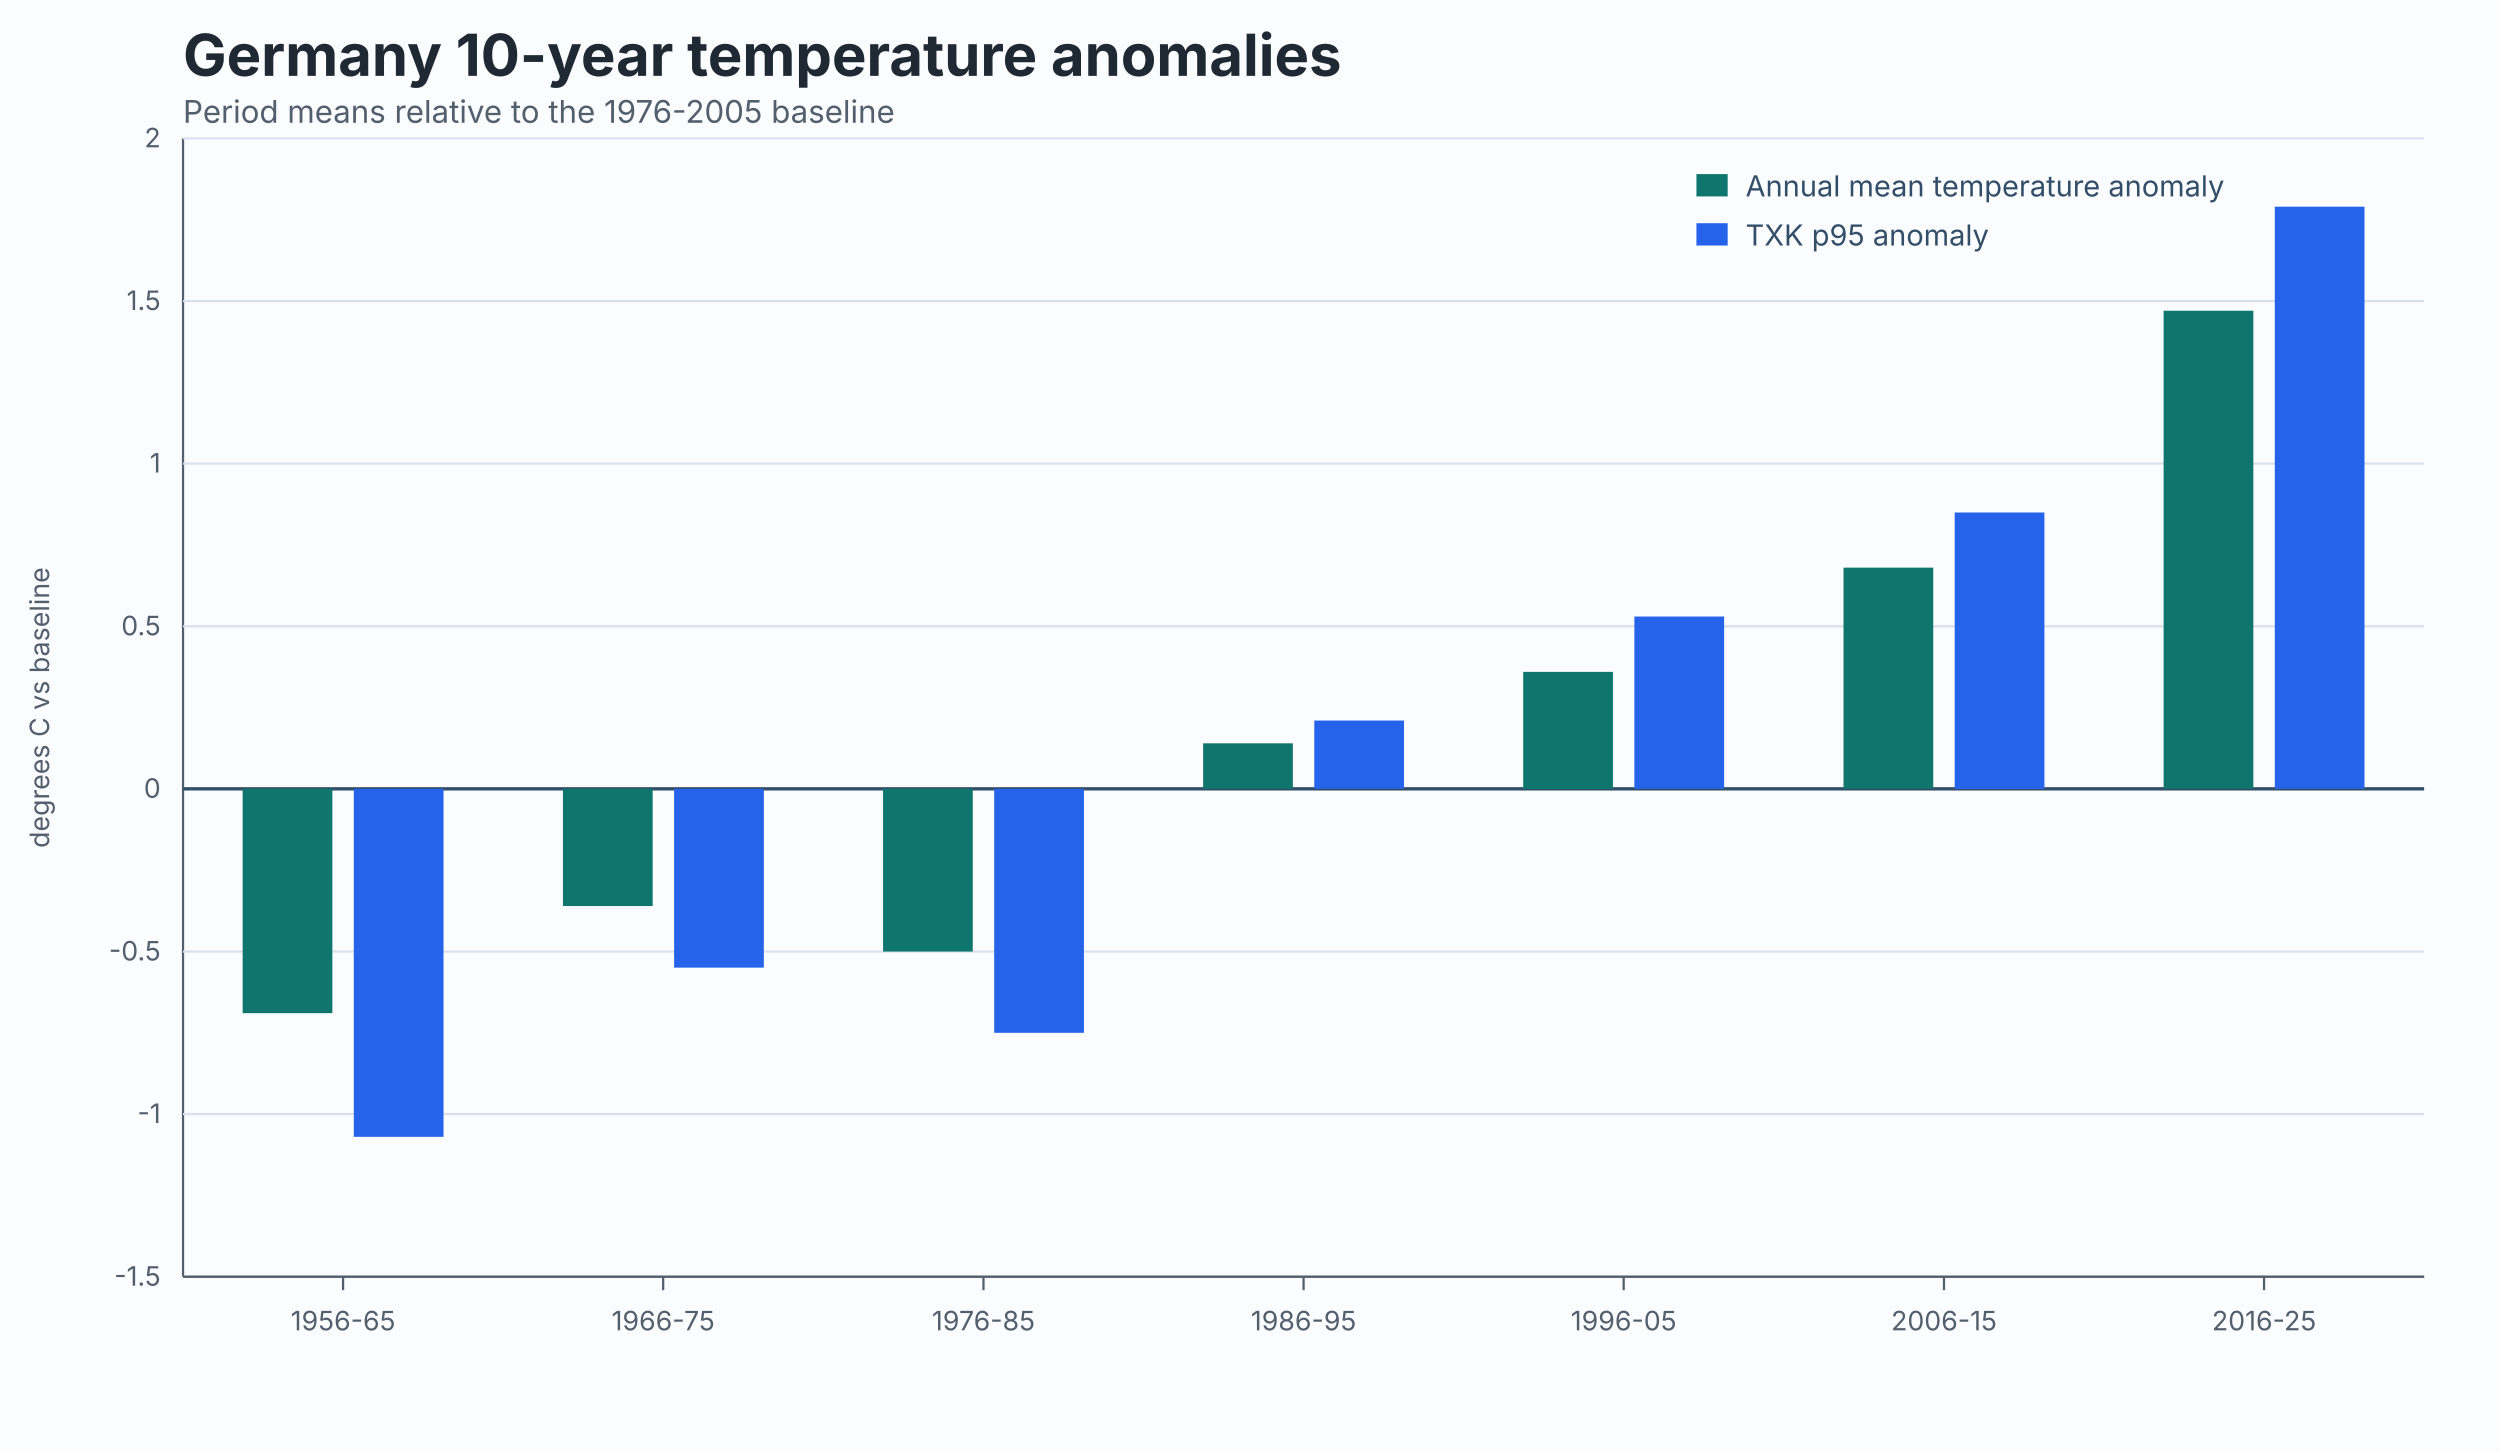
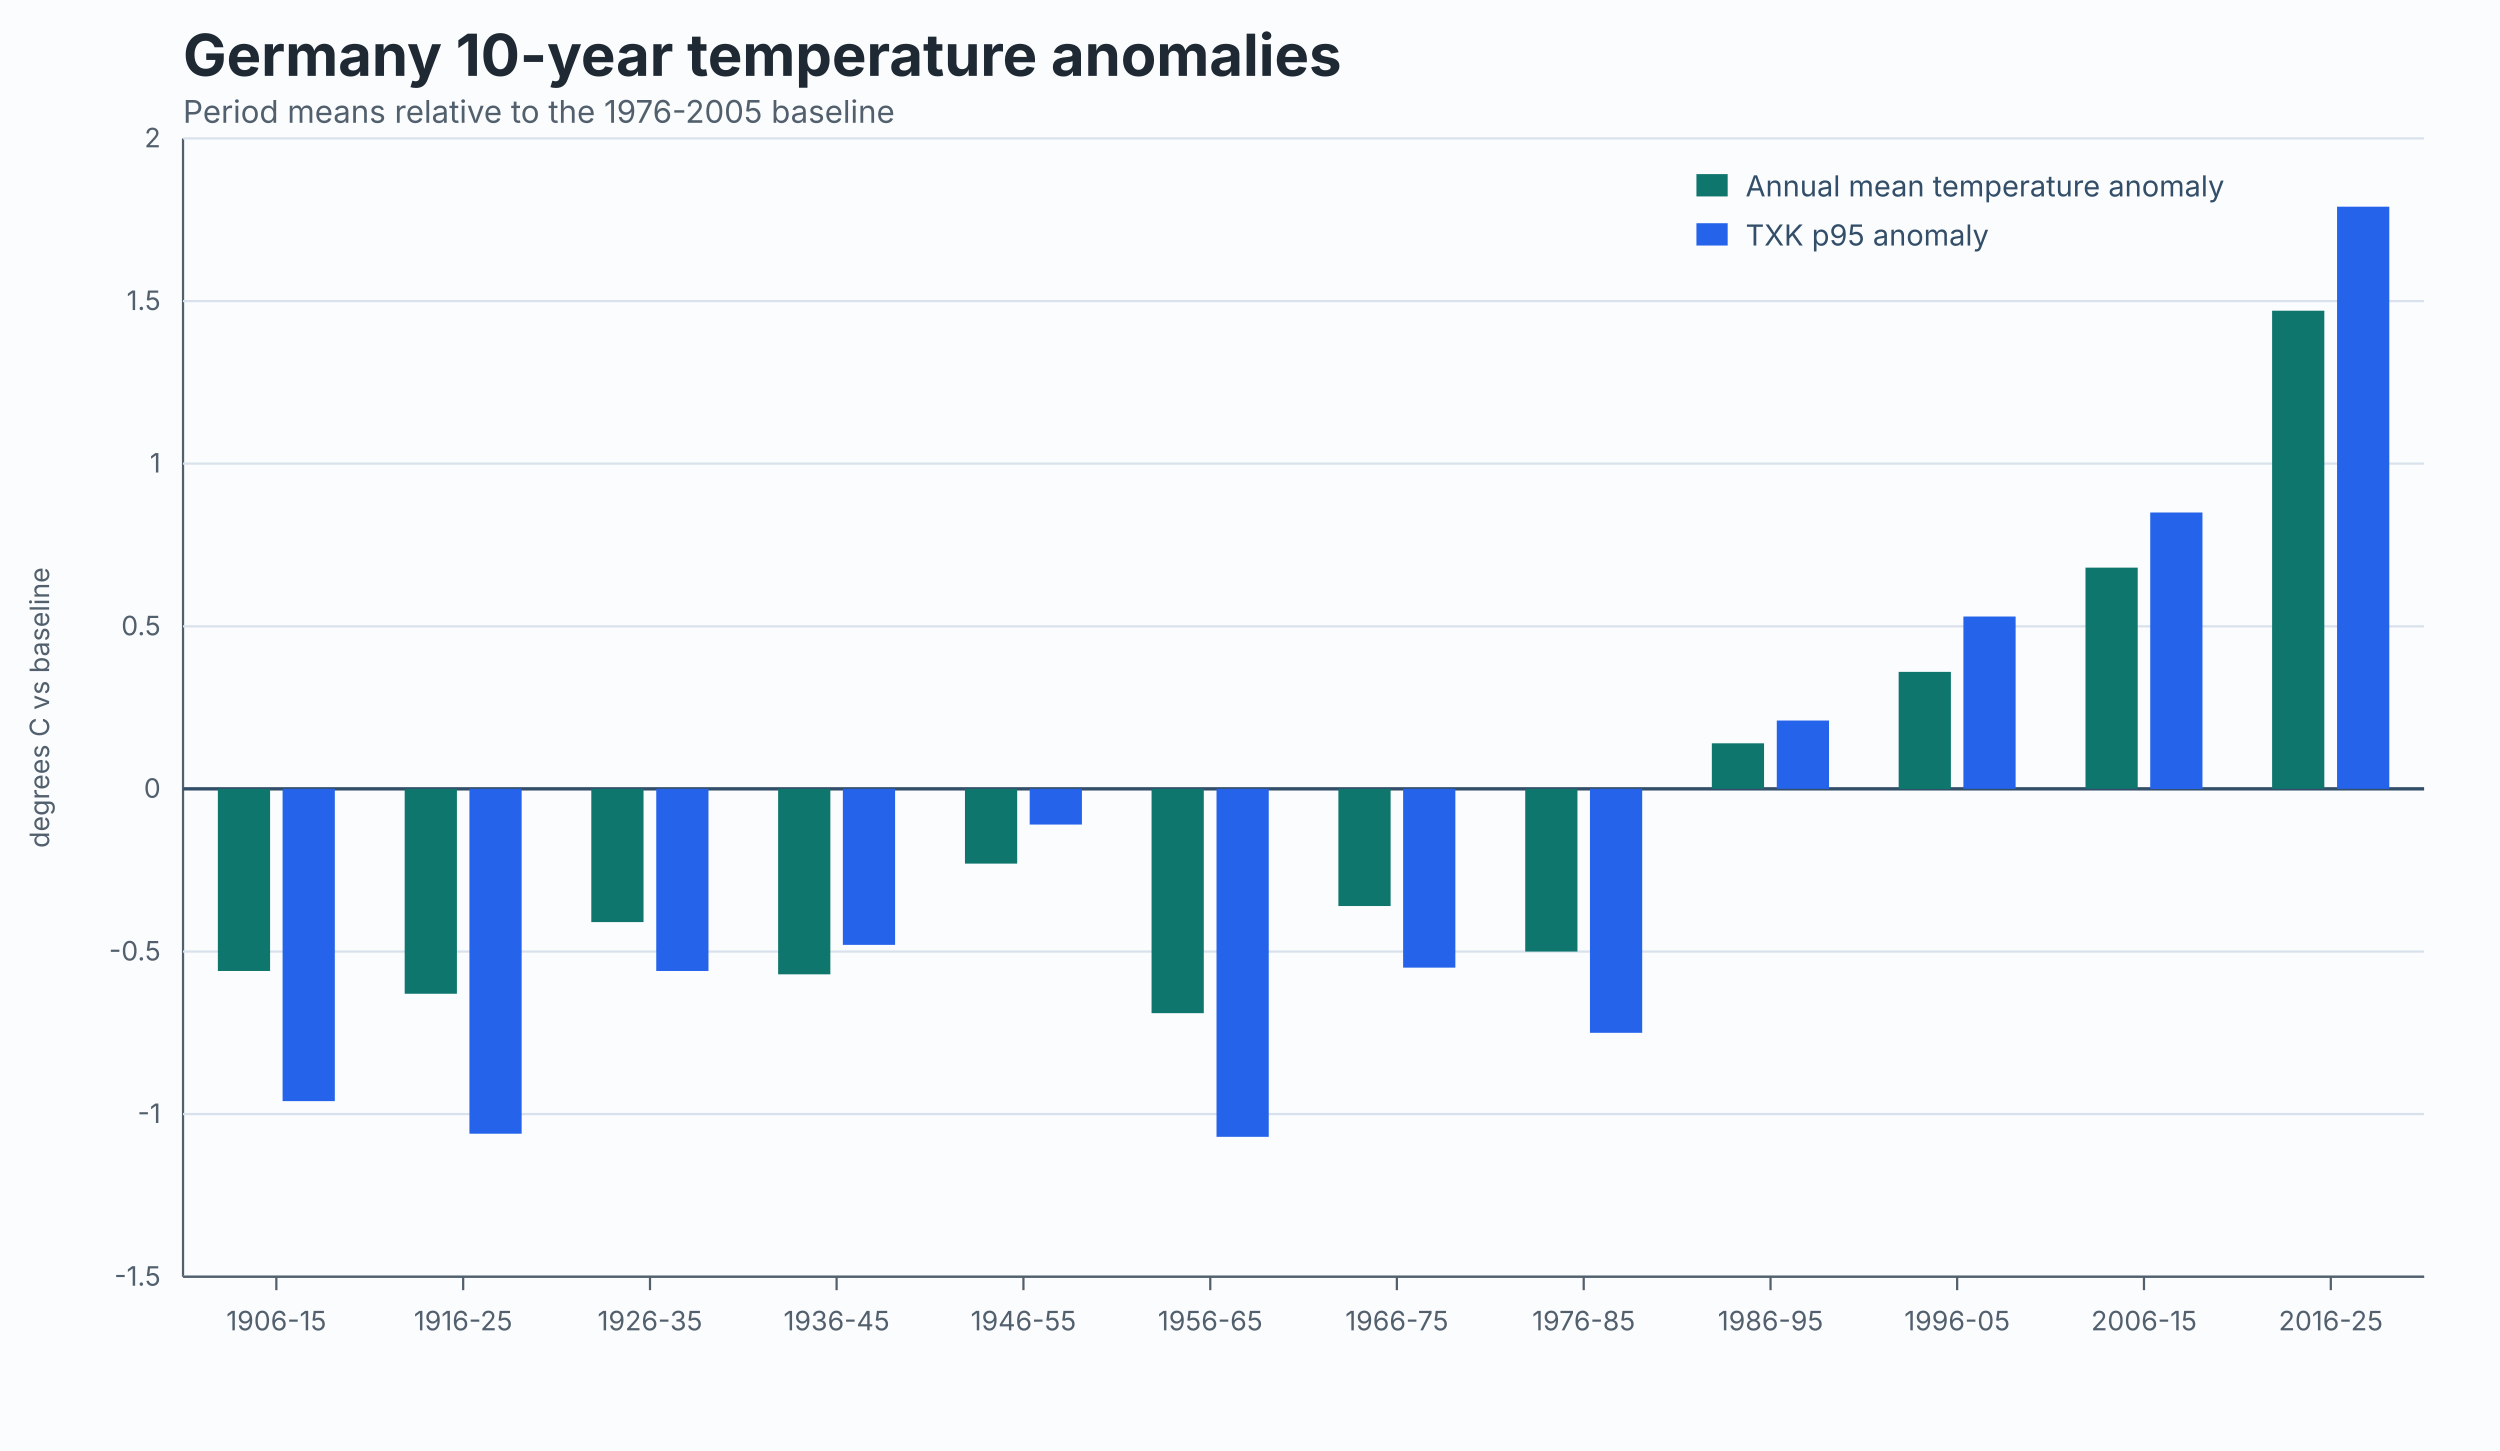
<svg xmlns="http://www.w3.org/2000/svg" width="1120" height="650" viewBox="0 0 1120 650">
  <style>
text{font-family:Inter,Segoe UI,Arial,sans-serif;fill:#1f2933}
.title{font-size:26px;font-weight:700}.subtitle{font-size:14px;fill:#52606d}
.axis{stroke:#52606d;stroke-width:1}.grid{stroke:#d9e2ec;stroke-width:1}
.tick{font-size:12px;fill:#52606d}.legend{font-size:13px;fill:#334e68}
</style>
  <rect width="1120" height="650" fill="#fbfcfe" />
  <text x="82" y="34" class="title">Germany 10-year temperature anomalies</text>
  <text x="82" y="55" class="subtitle">Period means relative to the 1976-2005 baseline</text>
  <line x1="82" y1="572" x2="1086" y2="572" class="axis" />
  <line x1="82" y1="62" x2="82" y2="572" class="axis" />
  <line x1="82" y1="572.0" x2="1086" y2="572.0" class="grid" />
  <text x="72" y="576.0" text-anchor="end" class="tick">-1.5</text>
  <line x1="82" y1="499.1" x2="1086" y2="499.1" class="grid" />
  <text x="72" y="503.1" text-anchor="end" class="tick">-1</text>
  <line x1="82" y1="426.3" x2="1086" y2="426.3" class="grid" />
  <text x="72" y="430.3" text-anchor="end" class="tick">-0.5</text>
  <line x1="82" y1="353.4" x2="1086" y2="353.4" class="grid" />
  <text x="72" y="357.4" text-anchor="end" class="tick">0</text>
  <line x1="82" y1="280.6" x2="1086" y2="280.6" class="grid" />
  <text x="72" y="284.6" text-anchor="end" class="tick">0.5</text>
  <line x1="82" y1="207.7" x2="1086" y2="207.7" class="grid" />
  <text x="72" y="211.7" text-anchor="end" class="tick">1</text>
  <line x1="82" y1="134.9" x2="1086" y2="134.9" class="grid" />
  <text x="72" y="138.9" text-anchor="end" class="tick">1.5</text>
  <line x1="82" y1="62.0" x2="1086" y2="62.0" class="grid" />
  <text x="72" y="66.0" text-anchor="end" class="tick">2</text>
-   <line x1="153.7" y1="572" x2="153.7" y2="578" class="axis" />
-   <text x="153.7" y="596" text-anchor="middle" class="tick">1956-65</text>
-   <line x1="297.1" y1="572" x2="297.1" y2="578" class="axis" />
-   <text x="297.1" y="596" text-anchor="middle" class="tick">1966-75</text>
-   <line x1="440.6" y1="572" x2="440.6" y2="578" class="axis" />
-   <text x="440.6" y="596" text-anchor="middle" class="tick">1976-85</text>
-   <line x1="584.0" y1="572" x2="584.0" y2="578" class="axis" />
-   <text x="584.0" y="596" text-anchor="middle" class="tick">1986-95</text>
-   <line x1="727.4" y1="572" x2="727.4" y2="578" class="axis" />
-   <text x="727.4" y="596" text-anchor="middle" class="tick">1996-05</text>
-   <line x1="870.9" y1="572" x2="870.9" y2="578" class="axis" />
-   <text x="870.9" y="596" text-anchor="middle" class="tick">2006-15</text>
-   <line x1="1014.3" y1="572" x2="1014.3" y2="578" class="axis" />
-   <text x="1014.3" y="596" text-anchor="middle" class="tick">2016-25</text>
+   <line x1="123.8" y1="572" x2="123.8" y2="578" class="axis" />
+   <text x="123.8" y="596" text-anchor="middle" class="tick">1906-15</text>
+   <line x1="207.5" y1="572" x2="207.5" y2="578" class="axis" />
+   <text x="207.5" y="596" text-anchor="middle" class="tick">1916-25</text>
+   <line x1="291.2" y1="572" x2="291.2" y2="578" class="axis" />
+   <text x="291.2" y="596" text-anchor="middle" class="tick">1926-35</text>
+   <line x1="374.8" y1="572" x2="374.8" y2="578" class="axis" />
+   <text x="374.8" y="596" text-anchor="middle" class="tick">1936-45</text>
+   <line x1="458.5" y1="572" x2="458.5" y2="578" class="axis" />
+   <text x="458.5" y="596" text-anchor="middle" class="tick">1946-55</text>
+   <line x1="542.2" y1="572" x2="542.2" y2="578" class="axis" />
+   <text x="542.2" y="596" text-anchor="middle" class="tick">1956-65</text>
+   <line x1="625.8" y1="572" x2="625.8" y2="578" class="axis" />
+   <text x="625.8" y="596" text-anchor="middle" class="tick">1966-75</text>
+   <line x1="709.5" y1="572" x2="709.5" y2="578" class="axis" />
+   <text x="709.5" y="596" text-anchor="middle" class="tick">1976-85</text>
+   <line x1="793.2" y1="572" x2="793.2" y2="578" class="axis" />
+   <text x="793.2" y="596" text-anchor="middle" class="tick">1986-95</text>
+   <line x1="876.8" y1="572" x2="876.8" y2="578" class="axis" />
+   <text x="876.8" y="596" text-anchor="middle" class="tick">1996-05</text>
+   <line x1="960.5" y1="572" x2="960.5" y2="578" class="axis" />
+   <text x="960.5" y="596" text-anchor="middle" class="tick">2006-15</text>
+   <line x1="1044.2" y1="572" x2="1044.2" y2="578" class="axis" />
+   <text x="1044.2" y="596" text-anchor="middle" class="tick">2016-25</text>
  <text transform="translate(22 317.0) rotate(-90)" text-anchor="middle" class="tick">degrees C vs baseline</text>
  <line x1="82" y1="353.4" x2="1086" y2="353.4" stroke="#334e68" stroke-width="1.5" />
-   <rect x="108.7" y="353.4" width="40.2" height="100.5" fill="#0f766e" />
-   <rect x="158.5" y="353.4" width="40.2" height="155.9" fill="#2563eb" />
-   <rect x="252.2" y="353.4" width="40.2" height="52.5" fill="#0f766e" />
-   <rect x="302.0" y="353.4" width="40.2" height="80.1" fill="#2563eb" />
-   <rect x="395.6" y="353.4" width="40.2" height="72.9" fill="#0f766e" />
-   <rect x="445.4" y="353.4" width="40.2" height="109.3" fill="#2563eb" />
-   <rect x="539.0" y="333.0" width="40.2" height="20.4" fill="#0f766e" />
-   <rect x="588.8" y="322.8" width="40.2" height="30.6" fill="#2563eb" />
-   <rect x="682.4" y="301.0" width="40.2" height="52.5" fill="#0f766e" />
-   <rect x="732.2" y="276.2" width="40.2" height="77.2" fill="#2563eb" />
-   <rect x="825.9" y="254.3" width="40.2" height="99.1" fill="#0f766e" />
-   <rect x="875.7" y="229.6" width="40.2" height="123.9" fill="#2563eb" />
-   <rect x="969.3" y="139.2" width="40.2" height="214.2" fill="#0f766e" />
-   <rect x="1019.1" y="92.6" width="40.2" height="260.8" fill="#2563eb" />
+   <rect x="97.6" y="353.4" width="23.4" height="81.6" fill="#0f766e" />
+   <rect x="126.6" y="353.4" width="23.4" height="139.9" fill="#2563eb" />
+   <rect x="181.3" y="353.4" width="23.4" height="91.8" fill="#0f766e" />
+   <rect x="210.3" y="353.4" width="23.4" height="154.5" fill="#2563eb" />
+   <rect x="264.9" y="353.4" width="23.4" height="59.7" fill="#0f766e" />
+   <rect x="294.0" y="353.4" width="23.4" height="81.6" fill="#2563eb" />
+   <rect x="348.6" y="353.4" width="23.4" height="83.1" fill="#0f766e" />
+   <rect x="377.6" y="353.4" width="23.4" height="69.9" fill="#2563eb" />
+   <rect x="432.3" y="353.4" width="23.4" height="33.5" fill="#0f766e" />
+   <rect x="461.3" y="353.4" width="23.4" height="16.0" fill="#2563eb" />
+   <rect x="515.9" y="353.4" width="23.4" height="100.5" fill="#0f766e" />
+   <rect x="545.0" y="353.4" width="23.4" height="155.9" fill="#2563eb" />
+   <rect x="599.6" y="353.4" width="23.4" height="52.5" fill="#0f766e" />
+   <rect x="628.6" y="353.4" width="23.4" height="80.1" fill="#2563eb" />
+   <rect x="683.3" y="353.4" width="23.4" height="72.9" fill="#0f766e" />
+   <rect x="712.3" y="353.4" width="23.4" height="109.3" fill="#2563eb" />
+   <rect x="766.9" y="333.0" width="23.4" height="20.4" fill="#0f766e" />
+   <rect x="796.0" y="322.8" width="23.4" height="30.6" fill="#2563eb" />
+   <rect x="850.6" y="301.0" width="23.4" height="52.5" fill="#0f766e" />
+   <rect x="879.6" y="276.2" width="23.4" height="77.2" fill="#2563eb" />
+   <rect x="934.3" y="254.3" width="23.4" height="99.1" fill="#0f766e" />
+   <rect x="963.3" y="229.6" width="23.4" height="123.9" fill="#2563eb" />
+   <rect x="1017.9" y="139.2" width="23.4" height="214.2" fill="#0f766e" />
+   <rect x="1047.0" y="92.6" width="23.4" height="260.8" fill="#2563eb" />
  <rect x="760" y="78" width="14" height="10" fill="#0f766e" />
  <text x="782" y="88" class="legend">Annual mean temperature anomaly</text>
  <rect x="760" y="100" width="14" height="10" fill="#2563eb" />
  <text x="782" y="110" class="legend">TXK p95 anomaly</text>
  <line x1="82" y1="572" x2="1086" y2="572" class="axis" />
</svg>
